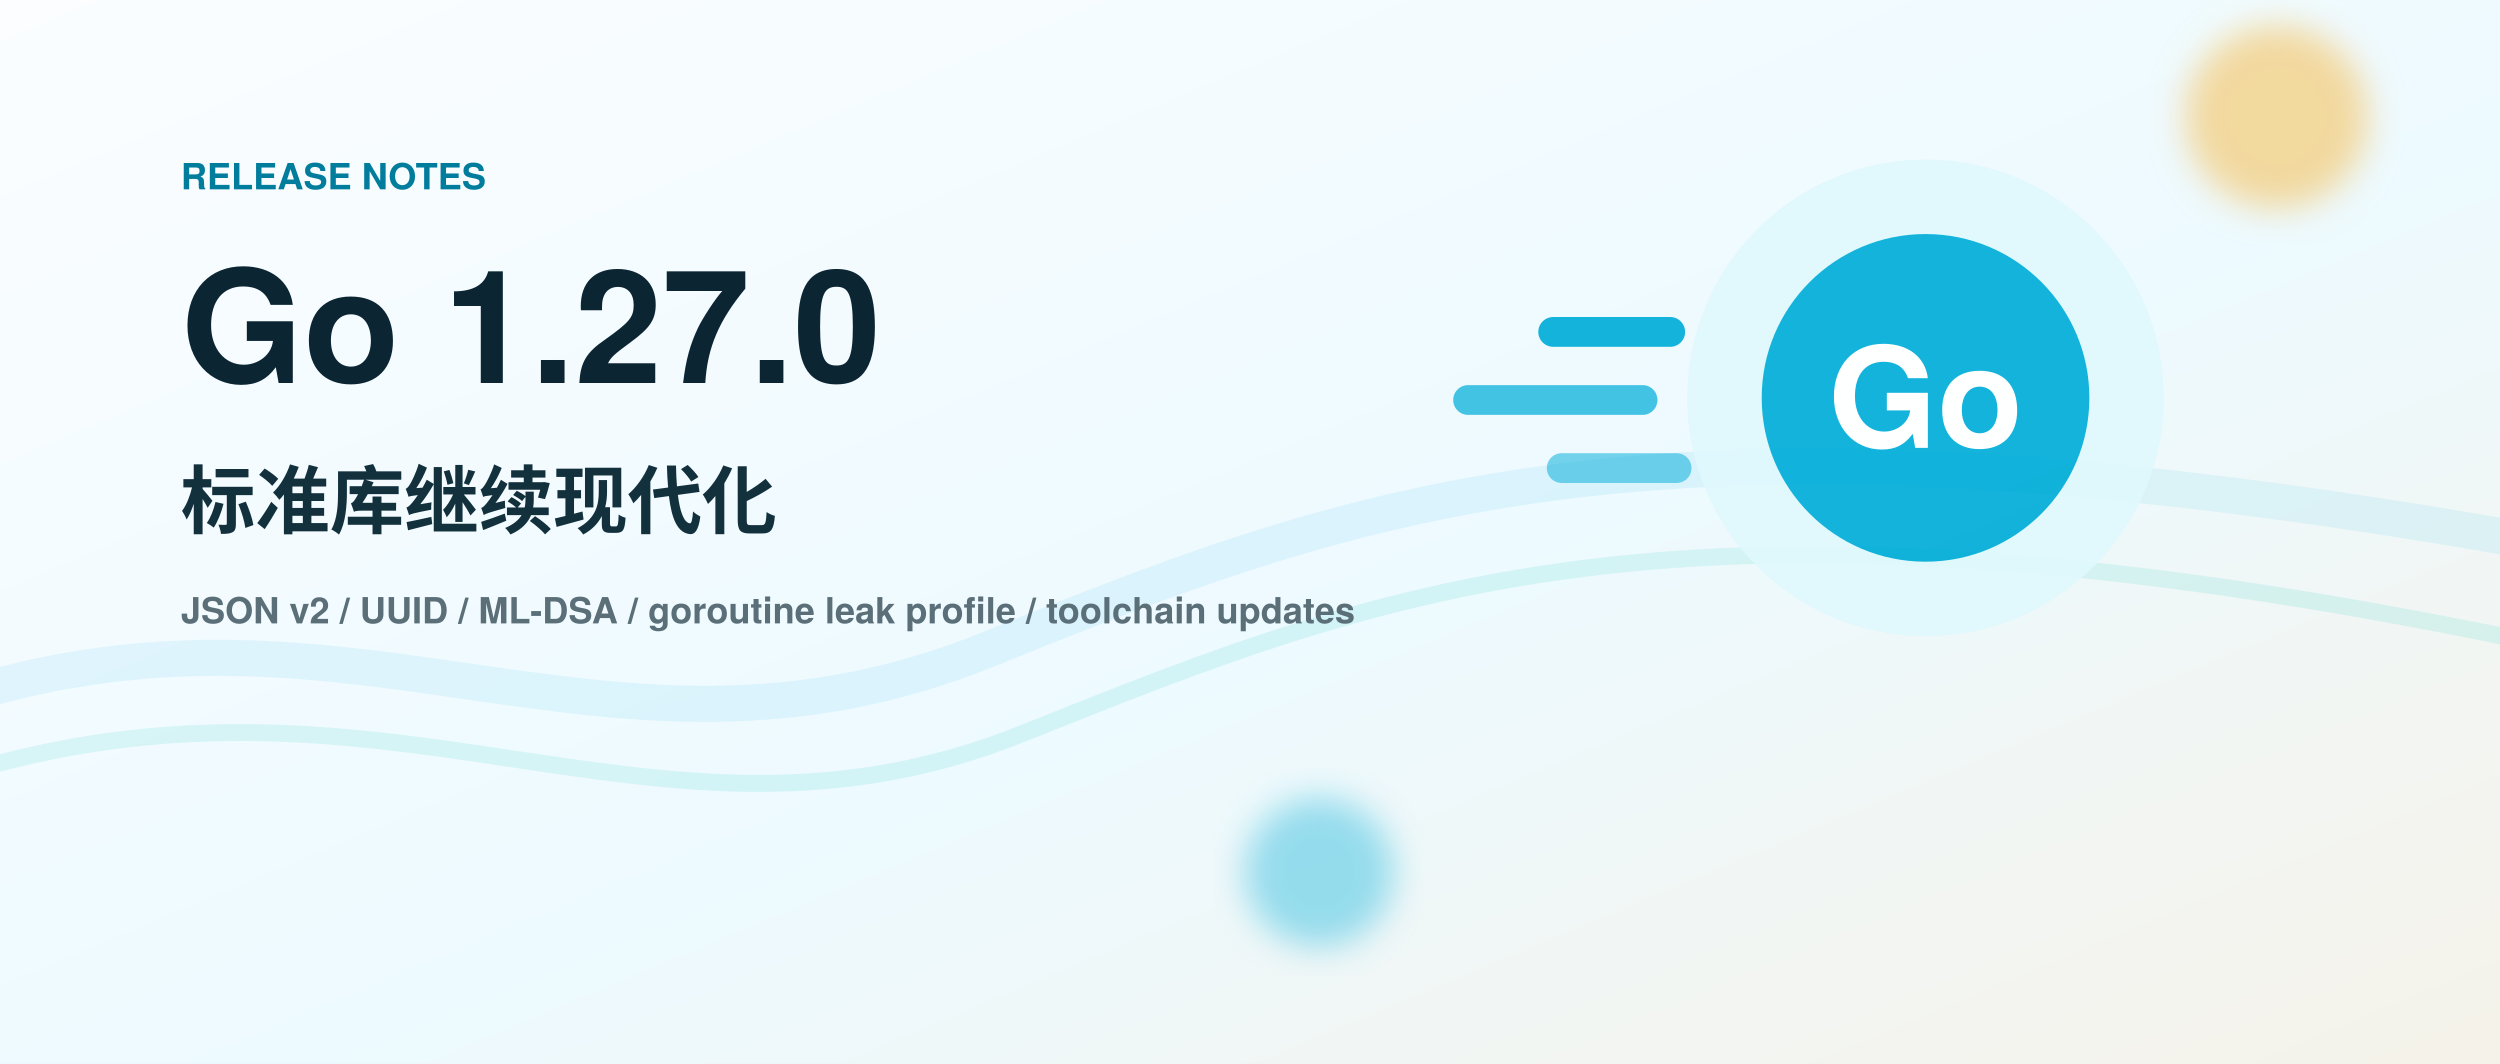
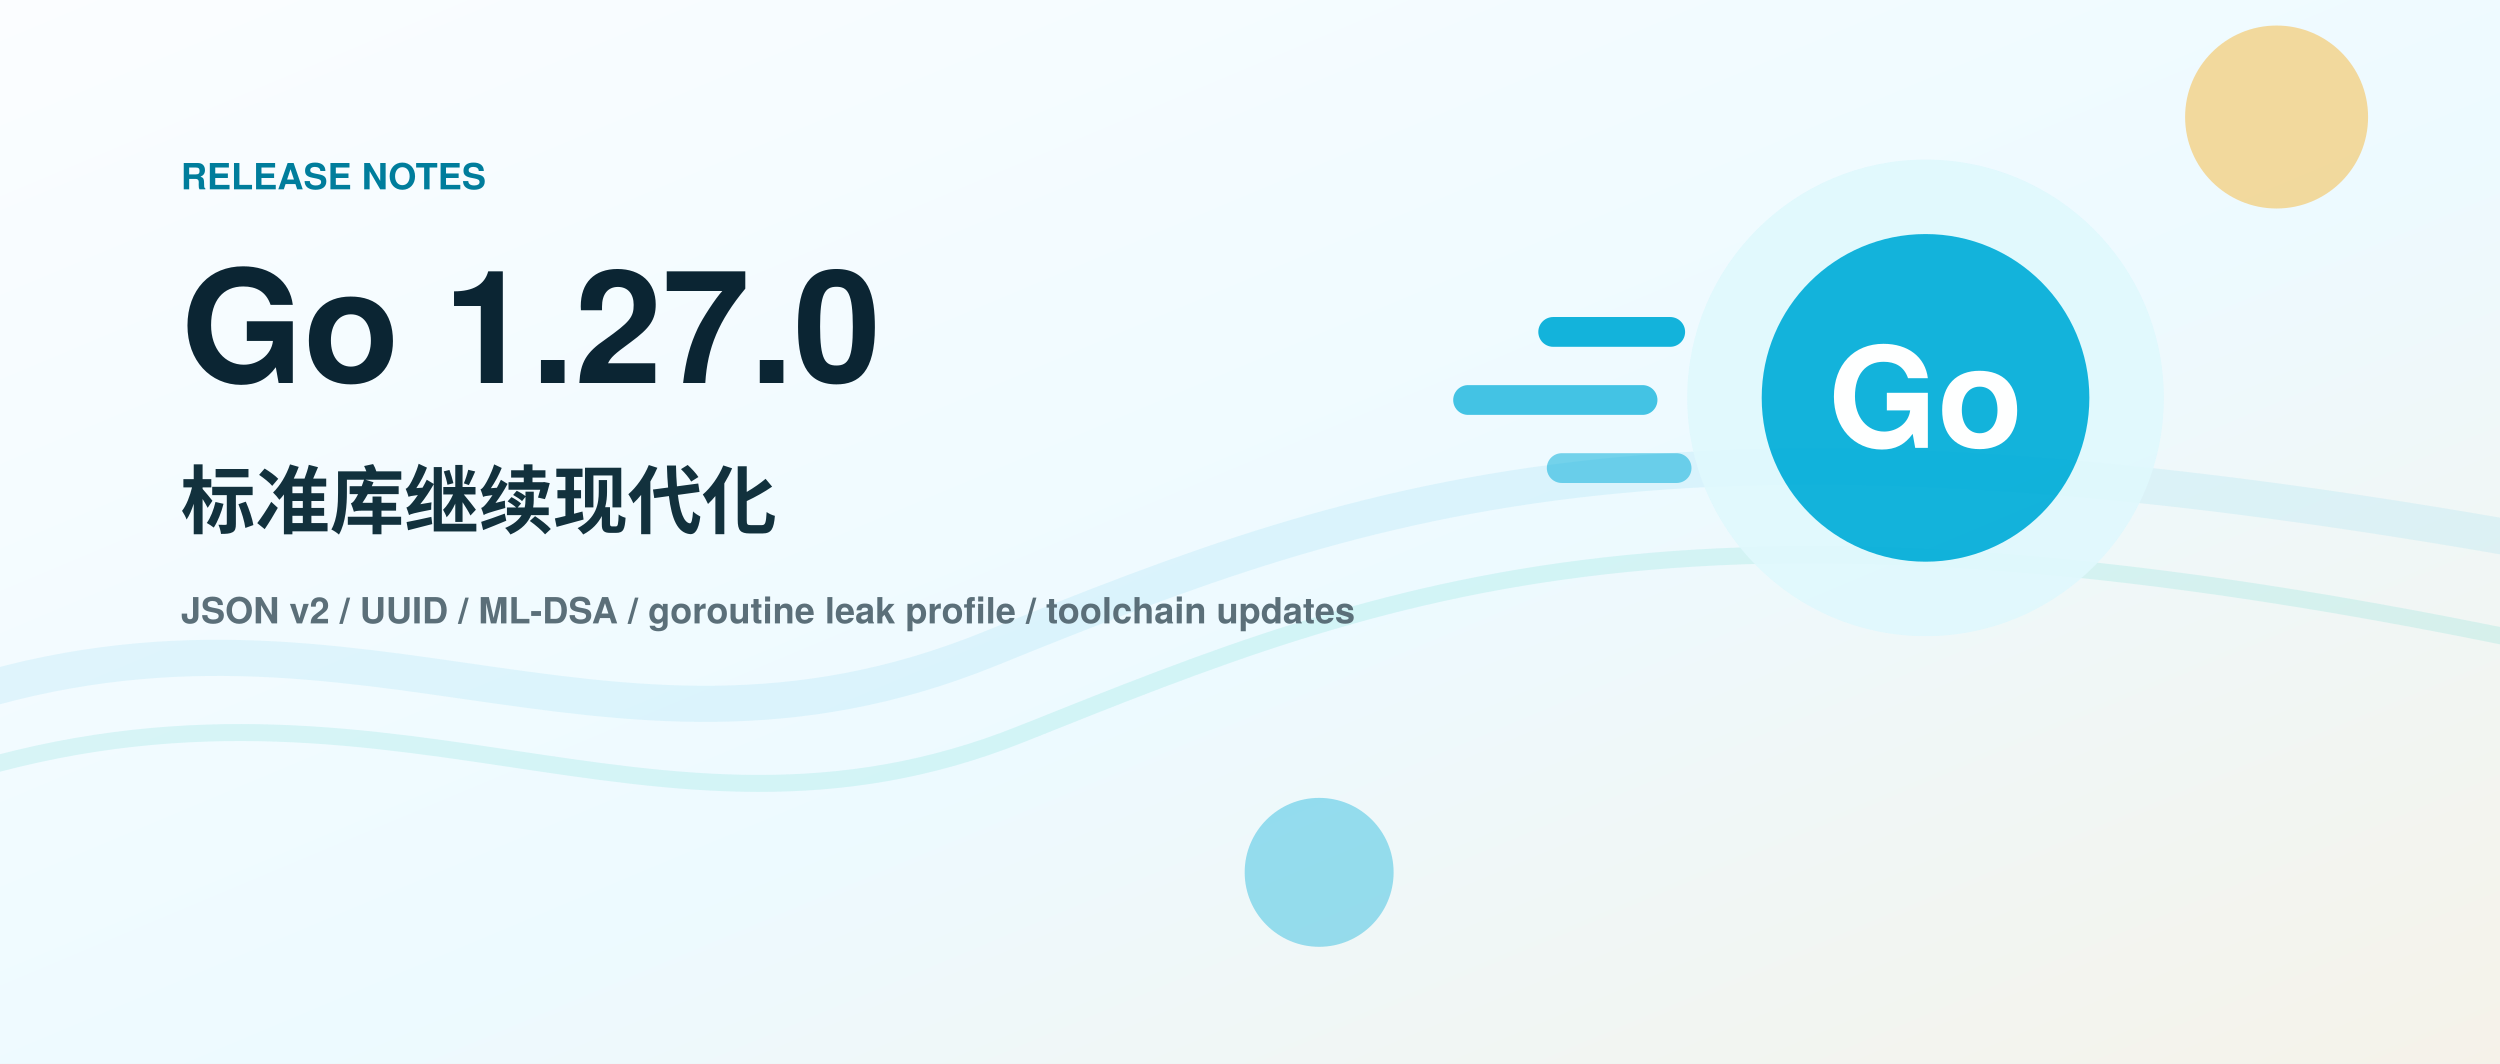
<svg xmlns="http://www.w3.org/2000/svg" width="2350" height="1000" viewBox="0 0 2350 1000" role="img" aria-label="Go 1.27.0 release article cover">
  <defs>
    <linearGradient id="paper" x1="0" y1="0" x2="1" y2="1">
      <stop offset="0" stop-color="#fbfdff" />
      <stop offset="0.56" stop-color="#edfaff" />
      <stop offset="1" stop-color="#f5f2e9" />
    </linearGradient>
    <linearGradient id="cyanInk" x1="0" y1="0" x2="1" y2="0">
      <stop offset="0" stop-color="#00add8" />
      <stop offset="1" stop-color="#12c7b8" />
    </linearGradient>
-     <filter id="paperShadow" x="-12%" y="-12%" width="124%" height="124%">
-       <feDropShadow dx="0" dy="18" stdDeviation="20" flood-color="#006d88" flood-opacity="0.10" />
-     </filter>
-     <filter id="softInk" x="-20%" y="-20%" width="140%" height="140%">
-       <feGaussianBlur stdDeviation="16" />
-     </filter>
  </defs>
  <rect width="2350" height="1000" fill="url(#paper)" />
  <g opacity="0.55">
    <path d="M -80 670 C 320 520, 560 760, 930 610 S 1580 360, 2440 520" fill="none" stroke="#00add8" stroke-width="34" stroke-linecap="round" opacity="0.15" />
    <path d="M -60 735 C 360 595, 610 830, 960 690 S 1590 435, 2410 610" fill="none" stroke="#12c7b8" stroke-width="16" stroke-linecap="round" opacity="0.22" />
  </g>
  <g transform="translate(1440 124)" opacity="0.92">
    <circle cx="370" cy="250" r="224" fill="#dff8fd" />
    <circle cx="370" cy="250" r="154" fill="#00add8" />
    <text x="370" y="297" text-anchor="middle" fill="#ffffff" font-family="Avenir Next, Helvetica Neue, PingFang SC, sans-serif" font-size="132" font-weight="900" letter-spacing="0">Go</text>
    <path d="M 130 188 H 20" stroke="#00add8" stroke-width="28" stroke-linecap="round" />
    <path d="M 104 252 H -60" stroke="#00add8" stroke-width="28" stroke-linecap="round" opacity="0.78" />
    <path d="M 136 316 H 28" stroke="#00add8" stroke-width="28" stroke-linecap="round" opacity="0.56" />
  </g>
  <g transform="translate(170 178)">
    <text x="0" y="0" fill="#007d9c" font-family="Avenir Next, Helvetica Neue, PingFang SC, sans-serif" font-size="34" font-weight="800" letter-spacing="0">RELEASE NOTES</text>
    <text x="0" y="182" fill="#0b2533" font-family="Avenir Next, Helvetica Neue, PingFang SC, sans-serif" font-size="148" font-weight="900" letter-spacing="0">Go 1.27.0</text>
    <text x="0" y="318" fill="#12313d" font-family="Avenir Next, Helvetica Neue, PingFang SC, sans-serif" font-size="70" font-weight="850" letter-spacing="0">标准库继续现代化</text>
    <text x="0" y="408" fill="#5b6f79" font-family="Avenir Next, Helvetica Neue, PingFang SC, sans-serif" font-size="34" font-weight="600" letter-spacing="0">JSON v2 / UUID / ML-DSA / goroutine leak profile / toolchain updates</text>
  </g>
-   <g transform="translate(2140 110)" opacity="0.5" filter="url(#softInk)">
+   <g transform="translate(2140 110)" opacity="0.5">
    <circle cx="0" cy="0" r="86" fill="#f6b73c" />
  </g>
-   <g transform="translate(1240 820)" opacity="0.38" filter="url(#softInk)">
+   <g transform="translate(1240 820)" opacity="0.38">
    <circle cx="0" cy="0" r="70" fill="#00add8" />
  </g>
</svg>
